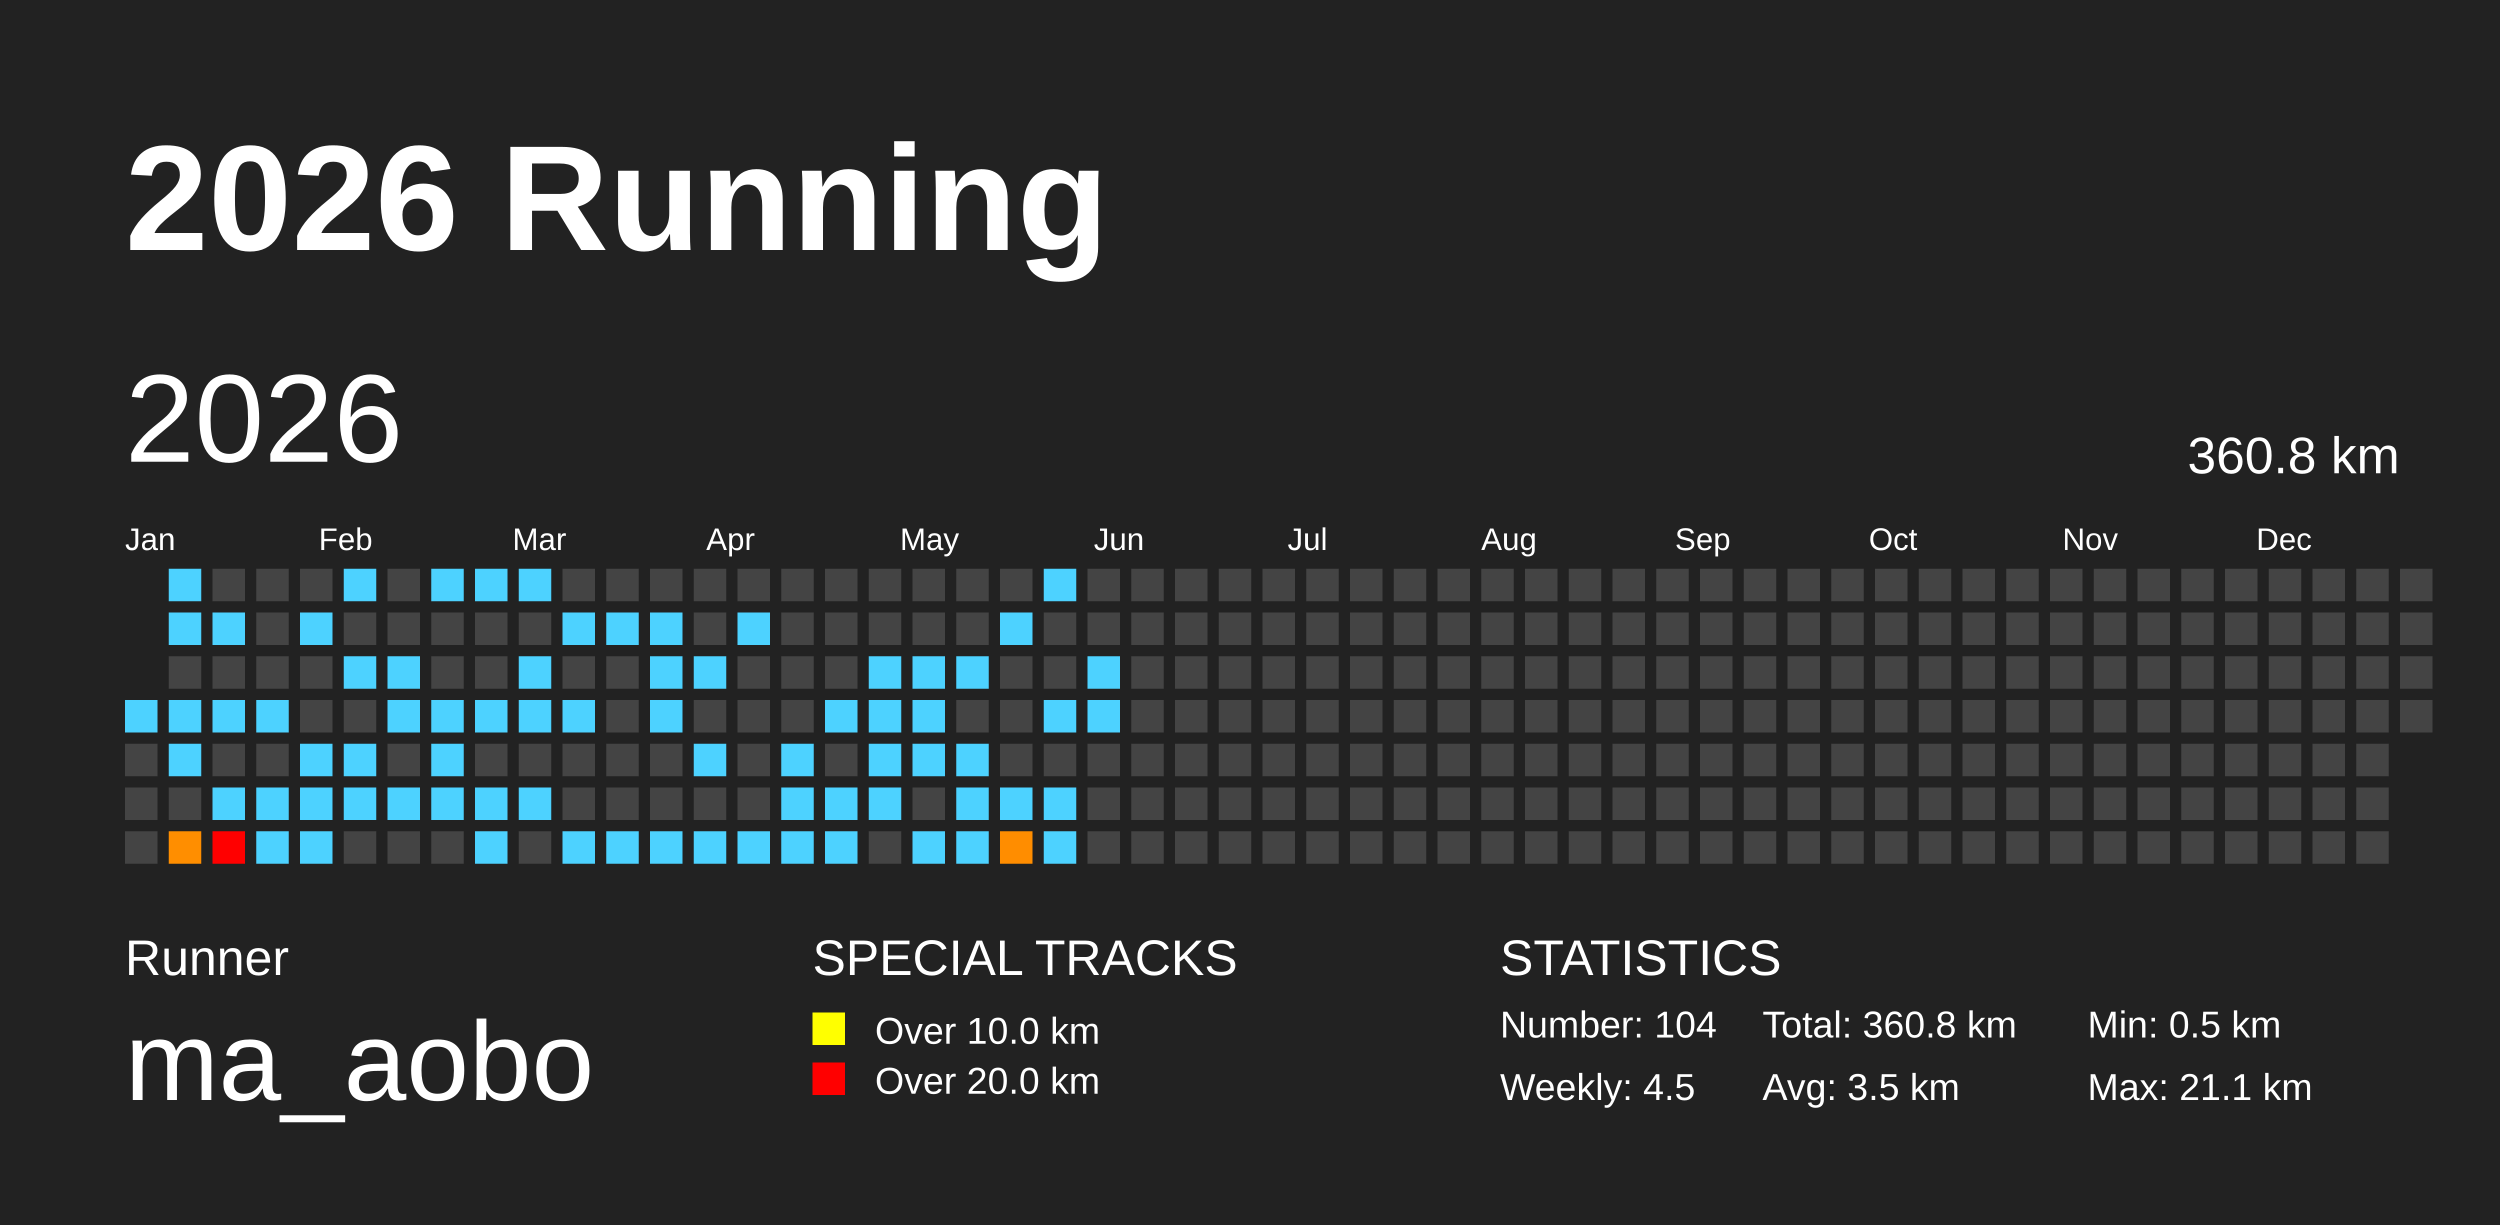
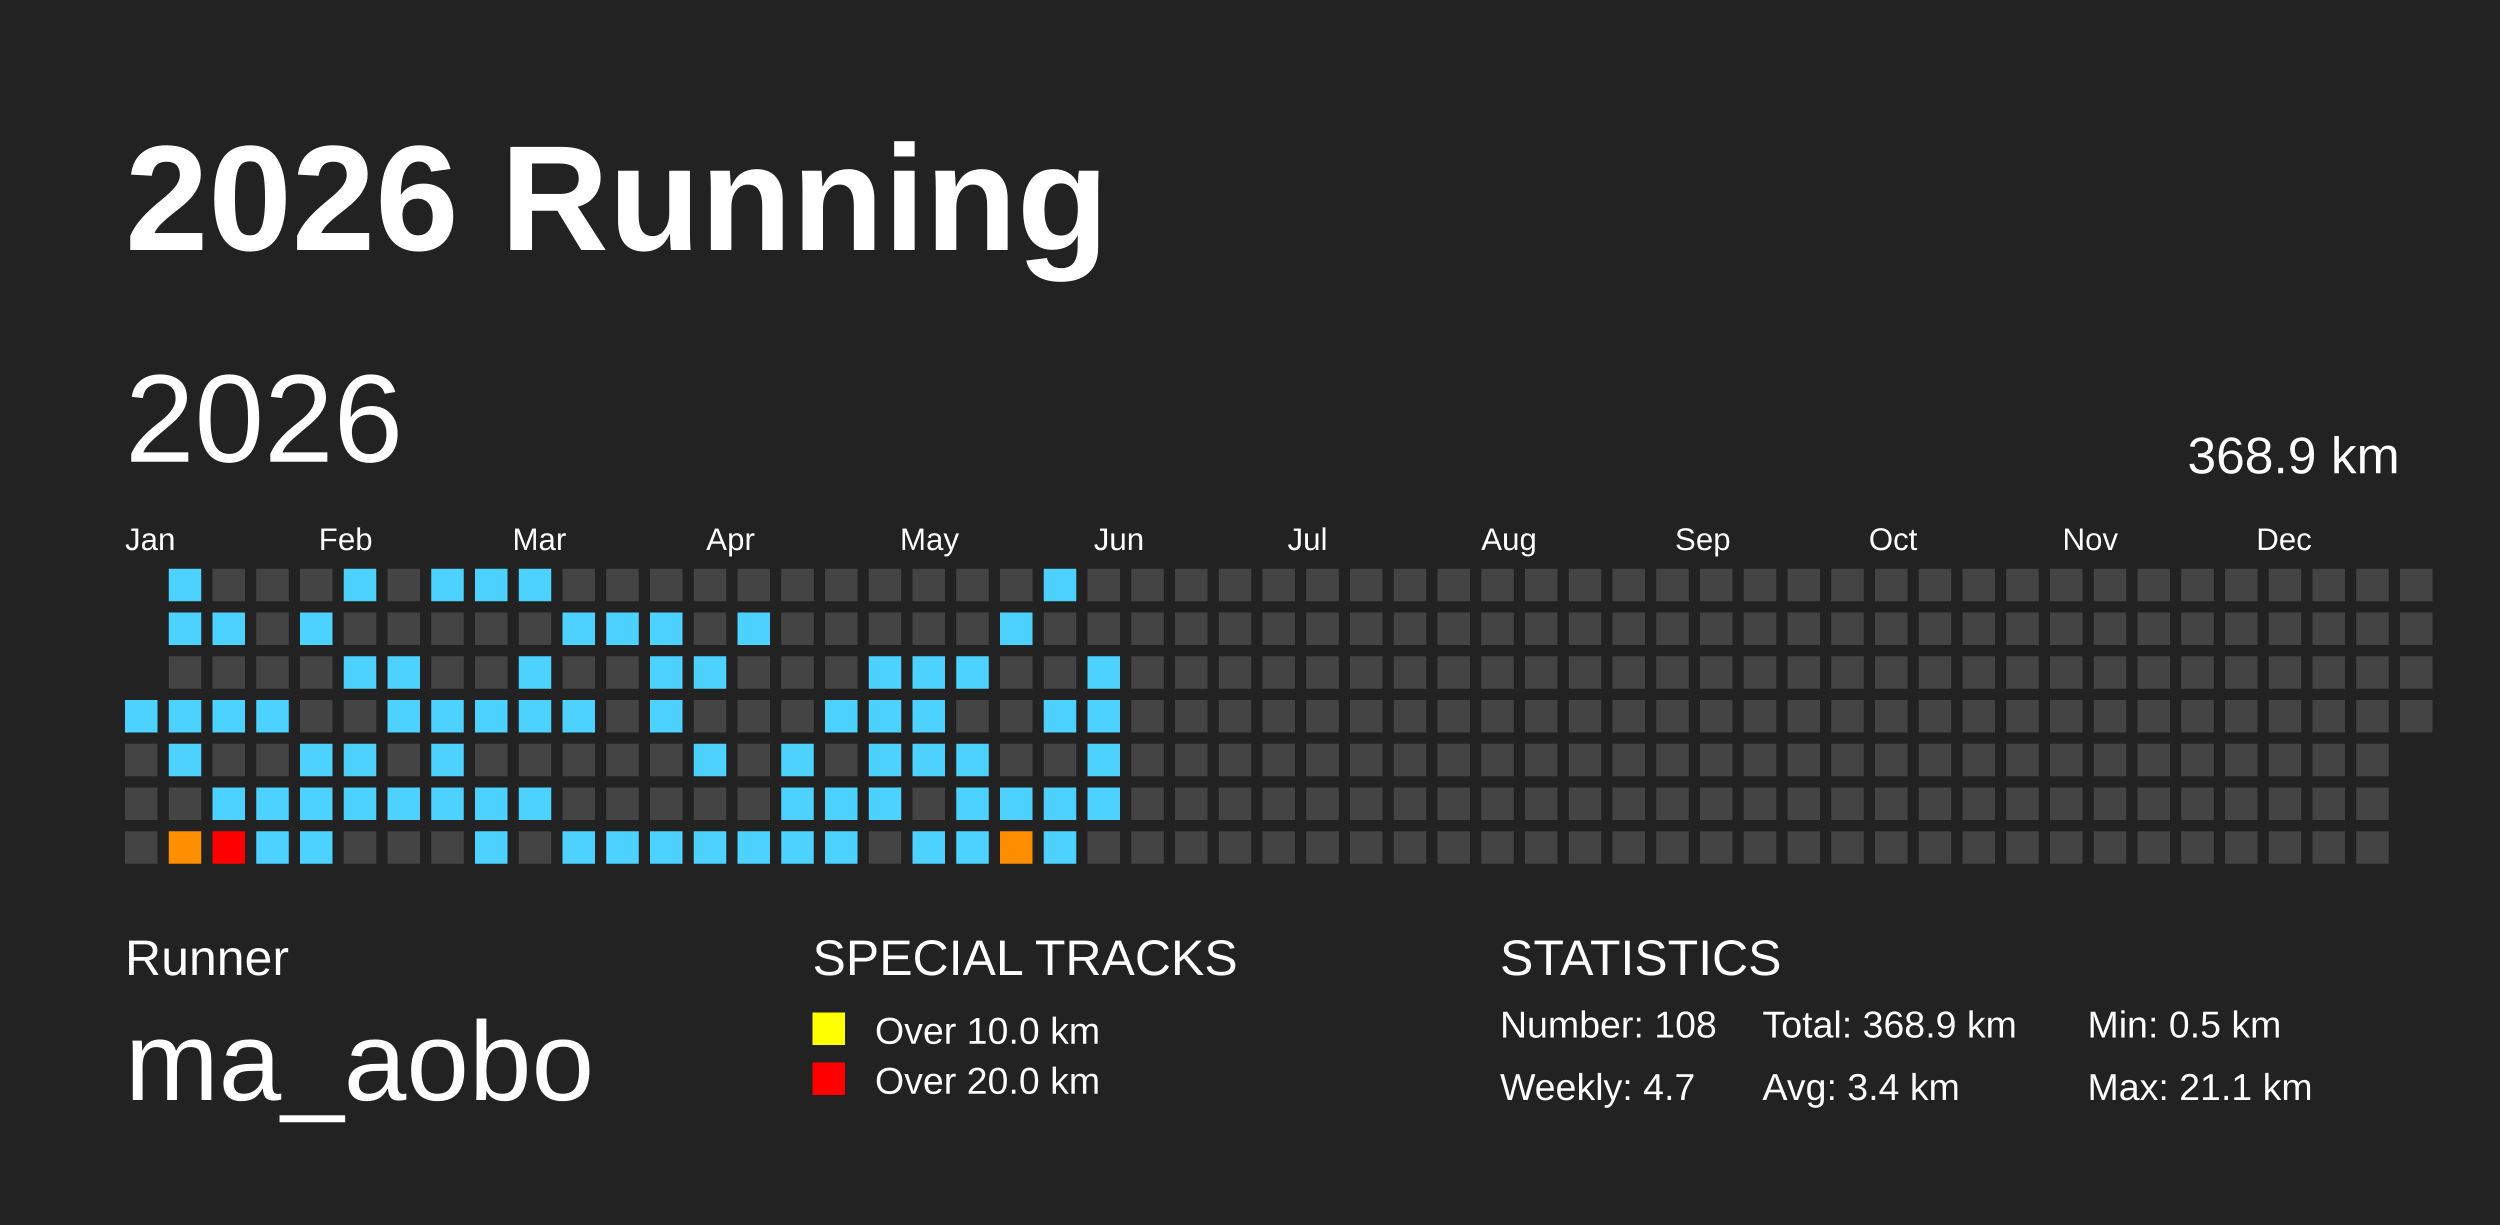
<svg xmlns="http://www.w3.org/2000/svg" baseProfile="full" height="98mm" version="1.1" viewBox="0,0,200,98" width="200mm">
  <defs />
  <rect fill="#222222" height="98" width="200" x="0" y="0" />
  <text fill="#FFFFFF" style="font-size:12px; font-family:Arial; font-weight:bold;" x="10" y="20">2026 Running</text>
  <text fill="#FFFFFF" style="font-size:4px; font-family:Arial" x="10" y="78">Runner</text>
  <text fill="#FFFFFF" style="font-size:9px; font-family:Arial" x="10" y="88">ma_aobo</text>
  <text fill="#FFFFFF" style="font-size:4px; font-family:Arial" x="65" y="78">SPECIAL TRACKS</text>
  <rect fill="yellow" height="2.6" width="2.6" x="65" y="81" />
  <text fill="#FFFFFF" style="font-size:3px; font-family:Arial" x="70" y="83.5">Over 10.0 km</text>
  <rect fill="red" height="2.6" width="2.6" x="65" y="85" />
  <text fill="#FFFFFF" style="font-size:3px; font-family:Arial" x="70" y="87.5">Over 20.0 km</text>
  <text fill="#FFFFFF" style="font-size:4px; font-family:Arial" x="120" y="78">STATISTICS</text>
-   <text fill="#FFFFFF" style="font-size:3px; font-family:Arial" x="120" y="83">Number: 104</text>
-   <text fill="#FFFFFF" style="font-size:3px; font-family:Arial" x="120" y="88">Weekly: 4.5</text>
-   <text fill="#FFFFFF" style="font-size:3px; font-family:Arial" x="141" y="83">Total: 360.8 km</text>
-   <text fill="#FFFFFF" style="font-size:3px; font-family:Arial" x="141" y="88">Avg: 3.5 km</text>
+   <text fill="#FFFFFF" style="font-size:3px; font-family:Arial" x="120" y="83">Number: 108</text>
+   <text fill="#FFFFFF" style="font-size:3px; font-family:Arial" x="120" y="88">Weekly: 4.7</text>
+   <text fill="#FFFFFF" style="font-size:3px; font-family:Arial" x="141" y="83">Total: 368.9 km</text>
+   <text fill="#FFFFFF" style="font-size:3px; font-family:Arial" x="141" y="88">Avg: 3.4 km</text>
  <text fill="#FFFFFF" style="font-size:3px; font-family:Arial" x="167" y="83">Min: 0.5 km</text>
  <text fill="#FFFFFF" style="font-size:3px; font-family:Arial" x="167" y="88">Max: 21.1 km</text>
  <text dominant-baseline="hanging" fill="#FFFFFF" style="font-size:10.0px; font-family:Arial;" x="10" y="30">2026</text>
-   <text dominant-baseline="hanging" fill="#FFFFFF" style="font-size:4.125px; font-family:Arial;" x="175" y="35">360.8 km</text>
+   <text dominant-baseline="hanging" fill="#FFFFFF" style="font-size:4.125px; font-family:Arial;" x="175" y="35">368.9 km</text>
  <text fill="#FFFFFF" style="font-size:2.5px; font-family:Arial" x="10.0" y="44">Jan</text>
  <text fill="#FFFFFF" style="font-size:2.5px; font-family:Arial" x="25.5" y="44">Feb</text>
  <text fill="#FFFFFF" style="font-size:2.5px; font-family:Arial" x="41.0" y="44">Mar</text>
  <text fill="#FFFFFF" style="font-size:2.5px; font-family:Arial" x="56.5" y="44">Apr</text>
  <text fill="#FFFFFF" style="font-size:2.5px; font-family:Arial" x="72.0" y="44">May</text>
  <text fill="#FFFFFF" style="font-size:2.5px; font-family:Arial" x="87.5" y="44">Jun</text>
  <text fill="#FFFFFF" style="font-size:2.5px; font-family:Arial" x="103.0" y="44">Jul</text>
  <text fill="#FFFFFF" style="font-size:2.5px; font-family:Arial" x="118.5" y="44">Aug</text>
  <text fill="#FFFFFF" style="font-size:2.5px; font-family:Arial" x="134.0" y="44">Sep</text>
  <text fill="#FFFFFF" style="font-size:2.5px; font-family:Arial" x="149.5" y="44">Oct</text>
  <text fill="#FFFFFF" style="font-size:2.5px; font-family:Arial" x="165.0" y="44">Nov</text>
  <text fill="#FFFFFF" style="font-size:2.5px; font-family:Arial" x="180.5" y="44">Dec</text>
  <rect fill="#4dd2ff" height="2.6" width="2.6" x="10.0" y="56.0" />
  <rect fill="#444444" height="2.6" width="2.6" x="10.0" y="59.5" />
  <rect fill="#444444" height="2.6" width="2.6" x="10.0" y="63.0" />
  <rect fill="#444444" height="2.6" width="2.6" x="10.0" y="66.5" />
  <rect fill="#4dd2ff" height="2.6" width="2.6" x="13.5" y="45.5" />
  <rect fill="#4dd2ff" height="2.6" width="2.6" x="13.5" y="49.0" />
  <rect fill="#444444" height="2.6" width="2.6" x="13.5" y="52.5" />
  <rect fill="#4dd2ff" height="2.6" width="2.6" x="13.5" y="56.0" />
  <rect fill="#4dd2ff" height="2.6" width="2.6" x="13.5" y="59.5" />
  <rect fill="#444444" height="2.6" width="2.6" x="13.5" y="63.0" />
  <rect fill="#ff8e00" height="2.6" width="2.6" x="13.5" y="66.5" />
  <rect fill="#444444" height="2.6" width="2.6" x="17.0" y="45.5" />
  <rect fill="#4dd2ff" height="2.6" width="2.6" x="17.0" y="49.0" />
  <rect fill="#444444" height="2.6" width="2.6" x="17.0" y="52.5" />
  <rect fill="#4dd2ff" height="2.6" width="2.6" x="17.0" y="56.0" />
  <rect fill="#444444" height="2.6" width="2.6" x="17.0" y="59.5" />
  <rect fill="#4dd2ff" height="2.6" width="2.6" x="17.0" y="63.0" />
  <rect fill="red" height="2.6" width="2.6" x="17.0" y="66.5" />
  <rect fill="#444444" height="2.6" width="2.6" x="20.5" y="45.5" />
  <rect fill="#444444" height="2.6" width="2.6" x="20.5" y="49.0" />
  <rect fill="#444444" height="2.6" width="2.6" x="20.5" y="52.5" />
  <rect fill="#4dd2ff" height="2.6" width="2.6" x="20.5" y="56.0" />
  <rect fill="#444444" height="2.6" width="2.6" x="20.5" y="59.5" />
  <rect fill="#4dd2ff" height="2.6" width="2.6" x="20.5" y="63.0" />
  <rect fill="#4dd2ff" height="2.6" width="2.6" x="20.5" y="66.5" />
  <rect fill="#444444" height="2.6" width="2.6" x="24.0" y="45.5" />
  <rect fill="#4dd2ff" height="2.6" width="2.6" x="24.0" y="49.0" />
  <rect fill="#444444" height="2.6" width="2.6" x="24.0" y="52.5" />
  <rect fill="#444444" height="2.6" width="2.6" x="24.0" y="56.0" />
  <rect fill="#4dd2ff" height="2.6" width="2.6" x="24.0" y="59.5" />
  <rect fill="#4dd2ff" height="2.6" width="2.6" x="24.0" y="63.0" />
  <rect fill="#4dd2ff" height="2.6" width="2.6" x="24.0" y="66.5" />
  <rect fill="#4dd2ff" height="2.6" width="2.6" x="27.5" y="45.5" />
  <rect fill="#444444" height="2.6" width="2.6" x="27.5" y="49.0" />
  <rect fill="#4dd2ff" height="2.6" width="2.6" x="27.5" y="52.5" />
  <rect fill="#444444" height="2.6" width="2.6" x="27.5" y="56.0" />
  <rect fill="#4dd2ff" height="2.6" width="2.6" x="27.5" y="59.5" />
  <rect fill="#4dd2ff" height="2.6" width="2.6" x="27.5" y="63.0" />
  <rect fill="#444444" height="2.6" width="2.6" x="27.5" y="66.5" />
  <rect fill="#444444" height="2.6" width="2.6" x="31.0" y="45.5" />
  <rect fill="#444444" height="2.6" width="2.6" x="31.0" y="49.0" />
  <rect fill="#4dd2ff" height="2.6" width="2.6" x="31.0" y="52.5" />
  <rect fill="#4dd2ff" height="2.6" width="2.6" x="31.0" y="56.0" />
  <rect fill="#444444" height="2.6" width="2.6" x="31.0" y="59.5" />
  <rect fill="#4dd2ff" height="2.6" width="2.6" x="31.0" y="63.0" />
  <rect fill="#444444" height="2.6" width="2.6" x="31.0" y="66.5" />
  <rect fill="#4dd2ff" height="2.6" width="2.6" x="34.5" y="45.5" />
  <rect fill="#444444" height="2.6" width="2.6" x="34.5" y="49.0" />
  <rect fill="#444444" height="2.6" width="2.6" x="34.5" y="52.5" />
  <rect fill="#4dd2ff" height="2.6" width="2.6" x="34.5" y="56.0" />
  <rect fill="#4dd2ff" height="2.6" width="2.6" x="34.5" y="59.5" />
  <rect fill="#4dd2ff" height="2.6" width="2.6" x="34.5" y="63.0" />
  <rect fill="#444444" height="2.6" width="2.6" x="34.5" y="66.5" />
  <rect fill="#4dd2ff" height="2.6" width="2.6" x="38.0" y="45.5" />
  <rect fill="#444444" height="2.6" width="2.6" x="38.0" y="49.0" />
  <rect fill="#444444" height="2.6" width="2.6" x="38.0" y="52.5" />
  <rect fill="#4dd2ff" height="2.6" width="2.6" x="38.0" y="56.0" />
  <rect fill="#444444" height="2.6" width="2.6" x="38.0" y="59.5" />
  <rect fill="#4dd2ff" height="2.6" width="2.6" x="38.0" y="63.0" />
  <rect fill="#4dd2ff" height="2.6" width="2.6" x="38.0" y="66.5" />
  <rect fill="#4dd2ff" height="2.6" width="2.6" x="41.5" y="45.5" />
  <rect fill="#444444" height="2.6" width="2.6" x="41.5" y="49.0" />
  <rect fill="#4dd2ff" height="2.6" width="2.6" x="41.5" y="52.5" />
  <rect fill="#4dd2ff" height="2.6" width="2.6" x="41.5" y="56.0" />
  <rect fill="#444444" height="2.6" width="2.6" x="41.5" y="59.5" />
  <rect fill="#4dd2ff" height="2.6" width="2.6" x="41.5" y="63.0" />
  <rect fill="#444444" height="2.6" width="2.6" x="41.5" y="66.5" />
  <rect fill="#444444" height="2.6" width="2.6" x="45.0" y="45.5" />
  <rect fill="#4dd2ff" height="2.6" width="2.6" x="45.0" y="49.0" />
  <rect fill="#444444" height="2.6" width="2.6" x="45.0" y="52.5" />
  <rect fill="#4dd2ff" height="2.6" width="2.6" x="45.0" y="56.0" />
  <rect fill="#444444" height="2.6" width="2.6" x="45.0" y="59.5" />
  <rect fill="#444444" height="2.6" width="2.6" x="45.0" y="63.0" />
  <rect fill="#4dd2ff" height="2.6" width="2.6" x="45.0" y="66.5" />
  <rect fill="#444444" height="2.6" width="2.6" x="48.5" y="45.5" />
  <rect fill="#4dd2ff" height="2.6" width="2.6" x="48.5" y="49.0" />
  <rect fill="#444444" height="2.6" width="2.6" x="48.5" y="52.5" />
  <rect fill="#444444" height="2.6" width="2.6" x="48.5" y="56.0" />
  <rect fill="#444444" height="2.6" width="2.6" x="48.5" y="59.5" />
  <rect fill="#444444" height="2.6" width="2.6" x="48.5" y="63.0" />
  <rect fill="#4dd2ff" height="2.6" width="2.6" x="48.5" y="66.5" />
  <rect fill="#444444" height="2.6" width="2.6" x="52.0" y="45.5" />
  <rect fill="#4dd2ff" height="2.6" width="2.6" x="52.0" y="49.0" />
  <rect fill="#4dd2ff" height="2.6" width="2.6" x="52.0" y="52.5" />
  <rect fill="#4dd2ff" height="2.6" width="2.6" x="52.0" y="56.0" />
  <rect fill="#444444" height="2.6" width="2.6" x="52.0" y="59.5" />
  <rect fill="#444444" height="2.6" width="2.6" x="52.0" y="63.0" />
  <rect fill="#4dd2ff" height="2.6" width="2.6" x="52.0" y="66.5" />
  <rect fill="#444444" height="2.6" width="2.6" x="55.5" y="45.5" />
  <rect fill="#444444" height="2.6" width="2.6" x="55.5" y="49.0" />
  <rect fill="#4dd2ff" height="2.6" width="2.6" x="55.5" y="52.5" />
  <rect fill="#444444" height="2.6" width="2.6" x="55.5" y="56.0" />
  <rect fill="#4dd2ff" height="2.6" width="2.6" x="55.5" y="59.5" />
  <rect fill="#444444" height="2.6" width="2.6" x="55.5" y="63.0" />
  <rect fill="#4dd2ff" height="2.6" width="2.6" x="55.5" y="66.5" />
  <rect fill="#444444" height="2.6" width="2.6" x="59.0" y="45.5" />
  <rect fill="#4dd2ff" height="2.6" width="2.6" x="59.0" y="49.0" />
  <rect fill="#444444" height="2.6" width="2.6" x="59.0" y="52.5" />
  <rect fill="#444444" height="2.6" width="2.6" x="59.0" y="56.0" />
  <rect fill="#444444" height="2.6" width="2.6" x="59.0" y="59.5" />
  <rect fill="#444444" height="2.6" width="2.6" x="59.0" y="63.0" />
  <rect fill="#4dd2ff" height="2.6" width="2.6" x="59.0" y="66.5" />
  <rect fill="#444444" height="2.6" width="2.6" x="62.5" y="45.5" />
  <rect fill="#444444" height="2.6" width="2.6" x="62.5" y="49.0" />
  <rect fill="#444444" height="2.6" width="2.6" x="62.5" y="52.5" />
  <rect fill="#444444" height="2.6" width="2.6" x="62.5" y="56.0" />
  <rect fill="#4dd2ff" height="2.6" width="2.6" x="62.5" y="59.5" />
  <rect fill="#4dd2ff" height="2.6" width="2.6" x="62.5" y="63.0" />
  <rect fill="#4dd2ff" height="2.6" width="2.6" x="62.5" y="66.5" />
  <rect fill="#444444" height="2.6" width="2.6" x="66.0" y="45.5" />
  <rect fill="#444444" height="2.6" width="2.6" x="66.0" y="49.0" />
  <rect fill="#444444" height="2.6" width="2.6" x="66.0" y="52.5" />
  <rect fill="#4dd2ff" height="2.6" width="2.6" x="66.0" y="56.0" />
  <rect fill="#444444" height="2.6" width="2.6" x="66.0" y="59.5" />
  <rect fill="#4dd2ff" height="2.6" width="2.6" x="66.0" y="63.0" />
  <rect fill="#4dd2ff" height="2.6" width="2.6" x="66.0" y="66.5" />
  <rect fill="#444444" height="2.6" width="2.6" x="69.5" y="45.5" />
  <rect fill="#444444" height="2.6" width="2.6" x="69.5" y="49.0" />
  <rect fill="#4dd2ff" height="2.6" width="2.6" x="69.5" y="52.5" />
  <rect fill="#4dd2ff" height="2.6" width="2.6" x="69.5" y="56.0" />
  <rect fill="#4dd2ff" height="2.6" width="2.6" x="69.5" y="59.5" />
  <rect fill="#4dd2ff" height="2.6" width="2.6" x="69.5" y="63.0" />
  <rect fill="#444444" height="2.6" width="2.6" x="69.5" y="66.5" />
  <rect fill="#444444" height="2.6" width="2.6" x="73.0" y="45.5" />
  <rect fill="#444444" height="2.6" width="2.6" x="73.0" y="49.0" />
  <rect fill="#4dd2ff" height="2.6" width="2.6" x="73.0" y="52.5" />
  <rect fill="#4dd2ff" height="2.6" width="2.6" x="73.0" y="56.0" />
  <rect fill="#4dd2ff" height="2.6" width="2.6" x="73.0" y="59.5" />
  <rect fill="#444444" height="2.6" width="2.6" x="73.0" y="63.0" />
  <rect fill="#4dd2ff" height="2.6" width="2.6" x="73.0" y="66.5" />
  <rect fill="#444444" height="2.6" width="2.6" x="76.5" y="45.5" />
  <rect fill="#444444" height="2.6" width="2.6" x="76.5" y="49.0" />
  <rect fill="#4dd2ff" height="2.6" width="2.6" x="76.5" y="52.5" />
  <rect fill="#444444" height="2.6" width="2.6" x="76.5" y="56.0" />
  <rect fill="#4dd2ff" height="2.6" width="2.6" x="76.5" y="59.5" />
  <rect fill="#4dd2ff" height="2.6" width="2.6" x="76.5" y="63.0" />
  <rect fill="#4dd2ff" height="2.6" width="2.6" x="76.5" y="66.5" />
  <rect fill="#444444" height="2.6" width="2.6" x="80.0" y="45.5" />
  <rect fill="#4dd2ff" height="2.6" width="2.6" x="80.0" y="49.0" />
  <rect fill="#444444" height="2.6" width="2.6" x="80.0" y="52.5" />
  <rect fill="#444444" height="2.6" width="2.6" x="80.0" y="56.0" />
  <rect fill="#444444" height="2.6" width="2.6" x="80.0" y="59.5" />
  <rect fill="#4dd2ff" height="2.6" width="2.6" x="80.0" y="63.0" />
  <rect fill="#ff8d00" height="2.6" width="2.6" x="80.0" y="66.5" />
  <rect fill="#4dd2ff" height="2.6" width="2.6" x="83.5" y="45.5" />
  <rect fill="#444444" height="2.6" width="2.6" x="83.5" y="49.0" />
  <rect fill="#444444" height="2.6" width="2.6" x="83.5" y="52.5" />
  <rect fill="#4dd2ff" height="2.6" width="2.6" x="83.5" y="56.0" />
  <rect fill="#444444" height="2.6" width="2.6" x="83.5" y="59.5" />
  <rect fill="#4dd2ff" height="2.6" width="2.6" x="83.5" y="63.0" />
  <rect fill="#4dd2ff" height="2.6" width="2.6" x="83.5" y="66.5" />
  <rect fill="#444444" height="2.6" width="2.6" x="87.0" y="45.5" />
  <rect fill="#444444" height="2.6" width="2.6" x="87.0" y="49.0" />
  <rect fill="#4dd2ff" height="2.6" width="2.6" x="87.0" y="52.5" />
  <rect fill="#4dd2ff" height="2.6" width="2.6" x="87.0" y="56.0" />
-   <rect fill="#444444" height="2.6" width="2.6" x="87.0" y="59.5" />
-   <rect fill="#444444" height="2.6" width="2.6" x="87.0" y="63.0" />
+   <rect fill="#4dd2ff" height="2.6" width="2.6" x="87.0" y="59.5" />
+   <rect fill="#4dd2ff" height="2.6" width="2.6" x="87.0" y="63.0" />
  <rect fill="#444444" height="2.6" width="2.6" x="87.0" y="66.5" />
  <rect fill="#444444" height="2.6" width="2.6" x="90.5" y="45.5" />
  <rect fill="#444444" height="2.6" width="2.6" x="90.5" y="49.0" />
  <rect fill="#444444" height="2.6" width="2.6" x="90.5" y="52.5" />
  <rect fill="#444444" height="2.6" width="2.6" x="90.5" y="56.0" />
  <rect fill="#444444" height="2.6" width="2.6" x="90.5" y="59.5" />
  <rect fill="#444444" height="2.6" width="2.6" x="90.5" y="63.0" />
  <rect fill="#444444" height="2.6" width="2.6" x="90.5" y="66.5" />
  <rect fill="#444444" height="2.6" width="2.6" x="94.0" y="45.5" />
  <rect fill="#444444" height="2.6" width="2.6" x="94.0" y="49.0" />
  <rect fill="#444444" height="2.6" width="2.6" x="94.0" y="52.5" />
  <rect fill="#444444" height="2.6" width="2.6" x="94.0" y="56.0" />
  <rect fill="#444444" height="2.6" width="2.6" x="94.0" y="59.5" />
  <rect fill="#444444" height="2.6" width="2.6" x="94.0" y="63.0" />
  <rect fill="#444444" height="2.6" width="2.6" x="94.0" y="66.5" />
  <rect fill="#444444" height="2.6" width="2.6" x="97.5" y="45.5" />
  <rect fill="#444444" height="2.6" width="2.6" x="97.5" y="49.0" />
  <rect fill="#444444" height="2.6" width="2.6" x="97.5" y="52.5" />
  <rect fill="#444444" height="2.6" width="2.6" x="97.5" y="56.0" />
  <rect fill="#444444" height="2.6" width="2.6" x="97.5" y="59.5" />
  <rect fill="#444444" height="2.6" width="2.6" x="97.5" y="63.0" />
  <rect fill="#444444" height="2.6" width="2.6" x="97.5" y="66.5" />
  <rect fill="#444444" height="2.6" width="2.6" x="101.0" y="45.5" />
  <rect fill="#444444" height="2.6" width="2.6" x="101.0" y="49.0" />
  <rect fill="#444444" height="2.6" width="2.6" x="101.0" y="52.5" />
  <rect fill="#444444" height="2.6" width="2.6" x="101.0" y="56.0" />
  <rect fill="#444444" height="2.6" width="2.6" x="101.0" y="59.5" />
  <rect fill="#444444" height="2.6" width="2.6" x="101.0" y="63.0" />
  <rect fill="#444444" height="2.6" width="2.6" x="101.0" y="66.5" />
  <rect fill="#444444" height="2.6" width="2.6" x="104.5" y="45.5" />
  <rect fill="#444444" height="2.6" width="2.6" x="104.5" y="49.0" />
  <rect fill="#444444" height="2.6" width="2.6" x="104.5" y="52.5" />
  <rect fill="#444444" height="2.6" width="2.6" x="104.5" y="56.0" />
  <rect fill="#444444" height="2.6" width="2.6" x="104.5" y="59.5" />
  <rect fill="#444444" height="2.6" width="2.6" x="104.5" y="63.0" />
  <rect fill="#444444" height="2.6" width="2.6" x="104.5" y="66.5" />
  <rect fill="#444444" height="2.6" width="2.6" x="108.0" y="45.5" />
  <rect fill="#444444" height="2.6" width="2.6" x="108.0" y="49.0" />
  <rect fill="#444444" height="2.6" width="2.6" x="108.0" y="52.5" />
  <rect fill="#444444" height="2.6" width="2.6" x="108.0" y="56.0" />
  <rect fill="#444444" height="2.6" width="2.6" x="108.0" y="59.5" />
  <rect fill="#444444" height="2.6" width="2.6" x="108.0" y="63.0" />
  <rect fill="#444444" height="2.6" width="2.6" x="108.0" y="66.5" />
  <rect fill="#444444" height="2.6" width="2.6" x="111.5" y="45.5" />
  <rect fill="#444444" height="2.6" width="2.6" x="111.5" y="49.0" />
  <rect fill="#444444" height="2.6" width="2.6" x="111.5" y="52.5" />
  <rect fill="#444444" height="2.6" width="2.6" x="111.5" y="56.0" />
  <rect fill="#444444" height="2.6" width="2.6" x="111.5" y="59.5" />
  <rect fill="#444444" height="2.6" width="2.6" x="111.5" y="63.0" />
  <rect fill="#444444" height="2.6" width="2.6" x="111.5" y="66.5" />
  <rect fill="#444444" height="2.6" width="2.6" x="115.0" y="45.5" />
  <rect fill="#444444" height="2.6" width="2.6" x="115.0" y="49.0" />
  <rect fill="#444444" height="2.6" width="2.6" x="115.0" y="52.5" />
  <rect fill="#444444" height="2.6" width="2.6" x="115.0" y="56.0" />
  <rect fill="#444444" height="2.6" width="2.6" x="115.0" y="59.5" />
  <rect fill="#444444" height="2.6" width="2.6" x="115.0" y="63.0" />
  <rect fill="#444444" height="2.6" width="2.6" x="115.0" y="66.5" />
  <rect fill="#444444" height="2.6" width="2.6" x="118.5" y="45.5" />
  <rect fill="#444444" height="2.6" width="2.6" x="118.5" y="49.0" />
  <rect fill="#444444" height="2.6" width="2.6" x="118.5" y="52.5" />
  <rect fill="#444444" height="2.6" width="2.6" x="118.5" y="56.0" />
  <rect fill="#444444" height="2.6" width="2.6" x="118.5" y="59.5" />
  <rect fill="#444444" height="2.6" width="2.6" x="118.5" y="63.0" />
  <rect fill="#444444" height="2.6" width="2.6" x="118.5" y="66.5" />
  <rect fill="#444444" height="2.6" width="2.6" x="122.0" y="45.5" />
  <rect fill="#444444" height="2.6" width="2.6" x="122.0" y="49.0" />
  <rect fill="#444444" height="2.6" width="2.6" x="122.0" y="52.5" />
  <rect fill="#444444" height="2.6" width="2.6" x="122.0" y="56.0" />
  <rect fill="#444444" height="2.6" width="2.6" x="122.0" y="59.5" />
  <rect fill="#444444" height="2.6" width="2.6" x="122.0" y="63.0" />
  <rect fill="#444444" height="2.6" width="2.6" x="122.0" y="66.5" />
  <rect fill="#444444" height="2.6" width="2.6" x="125.5" y="45.5" />
  <rect fill="#444444" height="2.6" width="2.6" x="125.5" y="49.0" />
  <rect fill="#444444" height="2.6" width="2.6" x="125.5" y="52.5" />
  <rect fill="#444444" height="2.6" width="2.6" x="125.5" y="56.0" />
  <rect fill="#444444" height="2.6" width="2.6" x="125.5" y="59.5" />
  <rect fill="#444444" height="2.6" width="2.6" x="125.5" y="63.0" />
  <rect fill="#444444" height="2.6" width="2.6" x="125.5" y="66.5" />
  <rect fill="#444444" height="2.6" width="2.6" x="129.0" y="45.5" />
  <rect fill="#444444" height="2.6" width="2.6" x="129.0" y="49.0" />
  <rect fill="#444444" height="2.6" width="2.6" x="129.0" y="52.5" />
  <rect fill="#444444" height="2.6" width="2.6" x="129.0" y="56.0" />
  <rect fill="#444444" height="2.6" width="2.6" x="129.0" y="59.5" />
  <rect fill="#444444" height="2.6" width="2.6" x="129.0" y="63.0" />
  <rect fill="#444444" height="2.6" width="2.6" x="129.0" y="66.5" />
  <rect fill="#444444" height="2.6" width="2.6" x="132.5" y="45.5" />
  <rect fill="#444444" height="2.6" width="2.6" x="132.5" y="49.0" />
  <rect fill="#444444" height="2.6" width="2.6" x="132.5" y="52.5" />
  <rect fill="#444444" height="2.6" width="2.6" x="132.5" y="56.0" />
  <rect fill="#444444" height="2.6" width="2.6" x="132.5" y="59.5" />
  <rect fill="#444444" height="2.6" width="2.6" x="132.5" y="63.0" />
  <rect fill="#444444" height="2.6" width="2.6" x="132.5" y="66.5" />
  <rect fill="#444444" height="2.6" width="2.6" x="136.0" y="45.5" />
  <rect fill="#444444" height="2.6" width="2.6" x="136.0" y="49.0" />
  <rect fill="#444444" height="2.6" width="2.6" x="136.0" y="52.5" />
  <rect fill="#444444" height="2.6" width="2.6" x="136.0" y="56.0" />
  <rect fill="#444444" height="2.6" width="2.6" x="136.0" y="59.5" />
  <rect fill="#444444" height="2.6" width="2.6" x="136.0" y="63.0" />
  <rect fill="#444444" height="2.6" width="2.6" x="136.0" y="66.5" />
  <rect fill="#444444" height="2.6" width="2.6" x="139.5" y="45.5" />
  <rect fill="#444444" height="2.6" width="2.6" x="139.5" y="49.0" />
  <rect fill="#444444" height="2.6" width="2.6" x="139.5" y="52.5" />
  <rect fill="#444444" height="2.6" width="2.6" x="139.5" y="56.0" />
  <rect fill="#444444" height="2.6" width="2.6" x="139.5" y="59.5" />
  <rect fill="#444444" height="2.6" width="2.6" x="139.5" y="63.0" />
  <rect fill="#444444" height="2.6" width="2.6" x="139.5" y="66.5" />
  <rect fill="#444444" height="2.6" width="2.6" x="143.0" y="45.5" />
  <rect fill="#444444" height="2.6" width="2.6" x="143.0" y="49.0" />
  <rect fill="#444444" height="2.6" width="2.6" x="143.0" y="52.5" />
  <rect fill="#444444" height="2.6" width="2.6" x="143.0" y="56.0" />
  <rect fill="#444444" height="2.6" width="2.6" x="143.0" y="59.5" />
  <rect fill="#444444" height="2.6" width="2.6" x="143.0" y="63.0" />
  <rect fill="#444444" height="2.6" width="2.6" x="143.0" y="66.5" />
  <rect fill="#444444" height="2.6" width="2.6" x="146.5" y="45.5" />
  <rect fill="#444444" height="2.6" width="2.6" x="146.5" y="49.0" />
  <rect fill="#444444" height="2.6" width="2.6" x="146.5" y="52.5" />
  <rect fill="#444444" height="2.6" width="2.6" x="146.5" y="56.0" />
  <rect fill="#444444" height="2.6" width="2.6" x="146.5" y="59.5" />
  <rect fill="#444444" height="2.6" width="2.6" x="146.5" y="63.0" />
  <rect fill="#444444" height="2.6" width="2.6" x="146.5" y="66.5" />
  <rect fill="#444444" height="2.6" width="2.6" x="150.0" y="45.5" />
  <rect fill="#444444" height="2.6" width="2.6" x="150.0" y="49.0" />
  <rect fill="#444444" height="2.6" width="2.6" x="150.0" y="52.5" />
  <rect fill="#444444" height="2.6" width="2.6" x="150.0" y="56.0" />
  <rect fill="#444444" height="2.6" width="2.6" x="150.0" y="59.5" />
  <rect fill="#444444" height="2.6" width="2.6" x="150.0" y="63.0" />
  <rect fill="#444444" height="2.6" width="2.6" x="150.0" y="66.5" />
  <rect fill="#444444" height="2.6" width="2.6" x="153.5" y="45.5" />
  <rect fill="#444444" height="2.6" width="2.6" x="153.5" y="49.0" />
  <rect fill="#444444" height="2.6" width="2.6" x="153.5" y="52.5" />
  <rect fill="#444444" height="2.6" width="2.6" x="153.5" y="56.0" />
  <rect fill="#444444" height="2.6" width="2.6" x="153.5" y="59.5" />
  <rect fill="#444444" height="2.6" width="2.6" x="153.5" y="63.0" />
  <rect fill="#444444" height="2.6" width="2.6" x="153.5" y="66.5" />
  <rect fill="#444444" height="2.6" width="2.6" x="157.0" y="45.5" />
  <rect fill="#444444" height="2.6" width="2.6" x="157.0" y="49.0" />
  <rect fill="#444444" height="2.6" width="2.6" x="157.0" y="52.5" />
  <rect fill="#444444" height="2.6" width="2.6" x="157.0" y="56.0" />
  <rect fill="#444444" height="2.6" width="2.6" x="157.0" y="59.5" />
  <rect fill="#444444" height="2.6" width="2.6" x="157.0" y="63.0" />
  <rect fill="#444444" height="2.6" width="2.6" x="157.0" y="66.5" />
  <rect fill="#444444" height="2.6" width="2.6" x="160.5" y="45.5" />
  <rect fill="#444444" height="2.6" width="2.6" x="160.5" y="49.0" />
  <rect fill="#444444" height="2.6" width="2.6" x="160.5" y="52.5" />
  <rect fill="#444444" height="2.6" width="2.6" x="160.5" y="56.0" />
  <rect fill="#444444" height="2.6" width="2.6" x="160.5" y="59.5" />
  <rect fill="#444444" height="2.6" width="2.6" x="160.5" y="63.0" />
  <rect fill="#444444" height="2.6" width="2.6" x="160.5" y="66.5" />
  <rect fill="#444444" height="2.6" width="2.6" x="164.0" y="45.5" />
  <rect fill="#444444" height="2.6" width="2.6" x="164.0" y="49.0" />
  <rect fill="#444444" height="2.6" width="2.6" x="164.0" y="52.5" />
  <rect fill="#444444" height="2.6" width="2.6" x="164.0" y="56.0" />
  <rect fill="#444444" height="2.6" width="2.6" x="164.0" y="59.5" />
  <rect fill="#444444" height="2.6" width="2.6" x="164.0" y="63.0" />
  <rect fill="#444444" height="2.6" width="2.6" x="164.0" y="66.5" />
  <rect fill="#444444" height="2.6" width="2.6" x="167.5" y="45.5" />
  <rect fill="#444444" height="2.6" width="2.6" x="167.5" y="49.0" />
  <rect fill="#444444" height="2.6" width="2.6" x="167.5" y="52.5" />
  <rect fill="#444444" height="2.6" width="2.6" x="167.5" y="56.0" />
  <rect fill="#444444" height="2.6" width="2.6" x="167.5" y="59.5" />
  <rect fill="#444444" height="2.6" width="2.6" x="167.5" y="63.0" />
  <rect fill="#444444" height="2.6" width="2.6" x="167.5" y="66.5" />
  <rect fill="#444444" height="2.6" width="2.6" x="171.0" y="45.5" />
  <rect fill="#444444" height="2.6" width="2.6" x="171.0" y="49.0" />
  <rect fill="#444444" height="2.6" width="2.6" x="171.0" y="52.5" />
  <rect fill="#444444" height="2.6" width="2.6" x="171.0" y="56.0" />
  <rect fill="#444444" height="2.6" width="2.6" x="171.0" y="59.5" />
  <rect fill="#444444" height="2.6" width="2.6" x="171.0" y="63.0" />
  <rect fill="#444444" height="2.6" width="2.6" x="171.0" y="66.5" />
  <rect fill="#444444" height="2.6" width="2.6" x="174.5" y="45.5" />
  <rect fill="#444444" height="2.6" width="2.6" x="174.5" y="49.0" />
  <rect fill="#444444" height="2.6" width="2.6" x="174.5" y="52.5" />
  <rect fill="#444444" height="2.6" width="2.6" x="174.5" y="56.0" />
  <rect fill="#444444" height="2.6" width="2.6" x="174.5" y="59.5" />
  <rect fill="#444444" height="2.6" width="2.6" x="174.5" y="63.0" />
  <rect fill="#444444" height="2.6" width="2.6" x="174.5" y="66.5" />
  <rect fill="#444444" height="2.6" width="2.6" x="178.0" y="45.5" />
  <rect fill="#444444" height="2.6" width="2.6" x="178.0" y="49.0" />
  <rect fill="#444444" height="2.6" width="2.6" x="178.0" y="52.5" />
  <rect fill="#444444" height="2.6" width="2.6" x="178.0" y="56.0" />
  <rect fill="#444444" height="2.6" width="2.6" x="178.0" y="59.5" />
  <rect fill="#444444" height="2.6" width="2.6" x="178.0" y="63.0" />
  <rect fill="#444444" height="2.6" width="2.6" x="178.0" y="66.5" />
  <rect fill="#444444" height="2.6" width="2.6" x="181.5" y="45.5" />
  <rect fill="#444444" height="2.6" width="2.6" x="181.5" y="49.0" />
  <rect fill="#444444" height="2.6" width="2.6" x="181.5" y="52.5" />
  <rect fill="#444444" height="2.6" width="2.6" x="181.5" y="56.0" />
  <rect fill="#444444" height="2.6" width="2.6" x="181.5" y="59.5" />
  <rect fill="#444444" height="2.6" width="2.6" x="181.5" y="63.0" />
  <rect fill="#444444" height="2.6" width="2.6" x="181.5" y="66.5" />
  <rect fill="#444444" height="2.6" width="2.6" x="185.0" y="45.5" />
  <rect fill="#444444" height="2.6" width="2.6" x="185.0" y="49.0" />
  <rect fill="#444444" height="2.6" width="2.6" x="185.0" y="52.5" />
  <rect fill="#444444" height="2.6" width="2.6" x="185.0" y="56.0" />
  <rect fill="#444444" height="2.6" width="2.6" x="185.0" y="59.5" />
  <rect fill="#444444" height="2.6" width="2.6" x="185.0" y="63.0" />
  <rect fill="#444444" height="2.6" width="2.6" x="185.0" y="66.5" />
  <rect fill="#444444" height="2.6" width="2.6" x="188.5" y="45.5" />
  <rect fill="#444444" height="2.6" width="2.6" x="188.5" y="49.0" />
  <rect fill="#444444" height="2.6" width="2.6" x="188.5" y="52.5" />
  <rect fill="#444444" height="2.6" width="2.6" x="188.5" y="56.0" />
  <rect fill="#444444" height="2.6" width="2.6" x="188.5" y="59.5" />
  <rect fill="#444444" height="2.6" width="2.6" x="188.5" y="63.0" />
  <rect fill="#444444" height="2.6" width="2.6" x="188.5" y="66.5" />
  <rect fill="#444444" height="2.6" width="2.6" x="192.0" y="45.5" />
  <rect fill="#444444" height="2.6" width="2.6" x="192.0" y="49.0" />
  <rect fill="#444444" height="2.6" width="2.6" x="192.0" y="52.5" />
  <rect fill="#444444" height="2.6" width="2.6" x="192.0" y="56.0" />
</svg>
